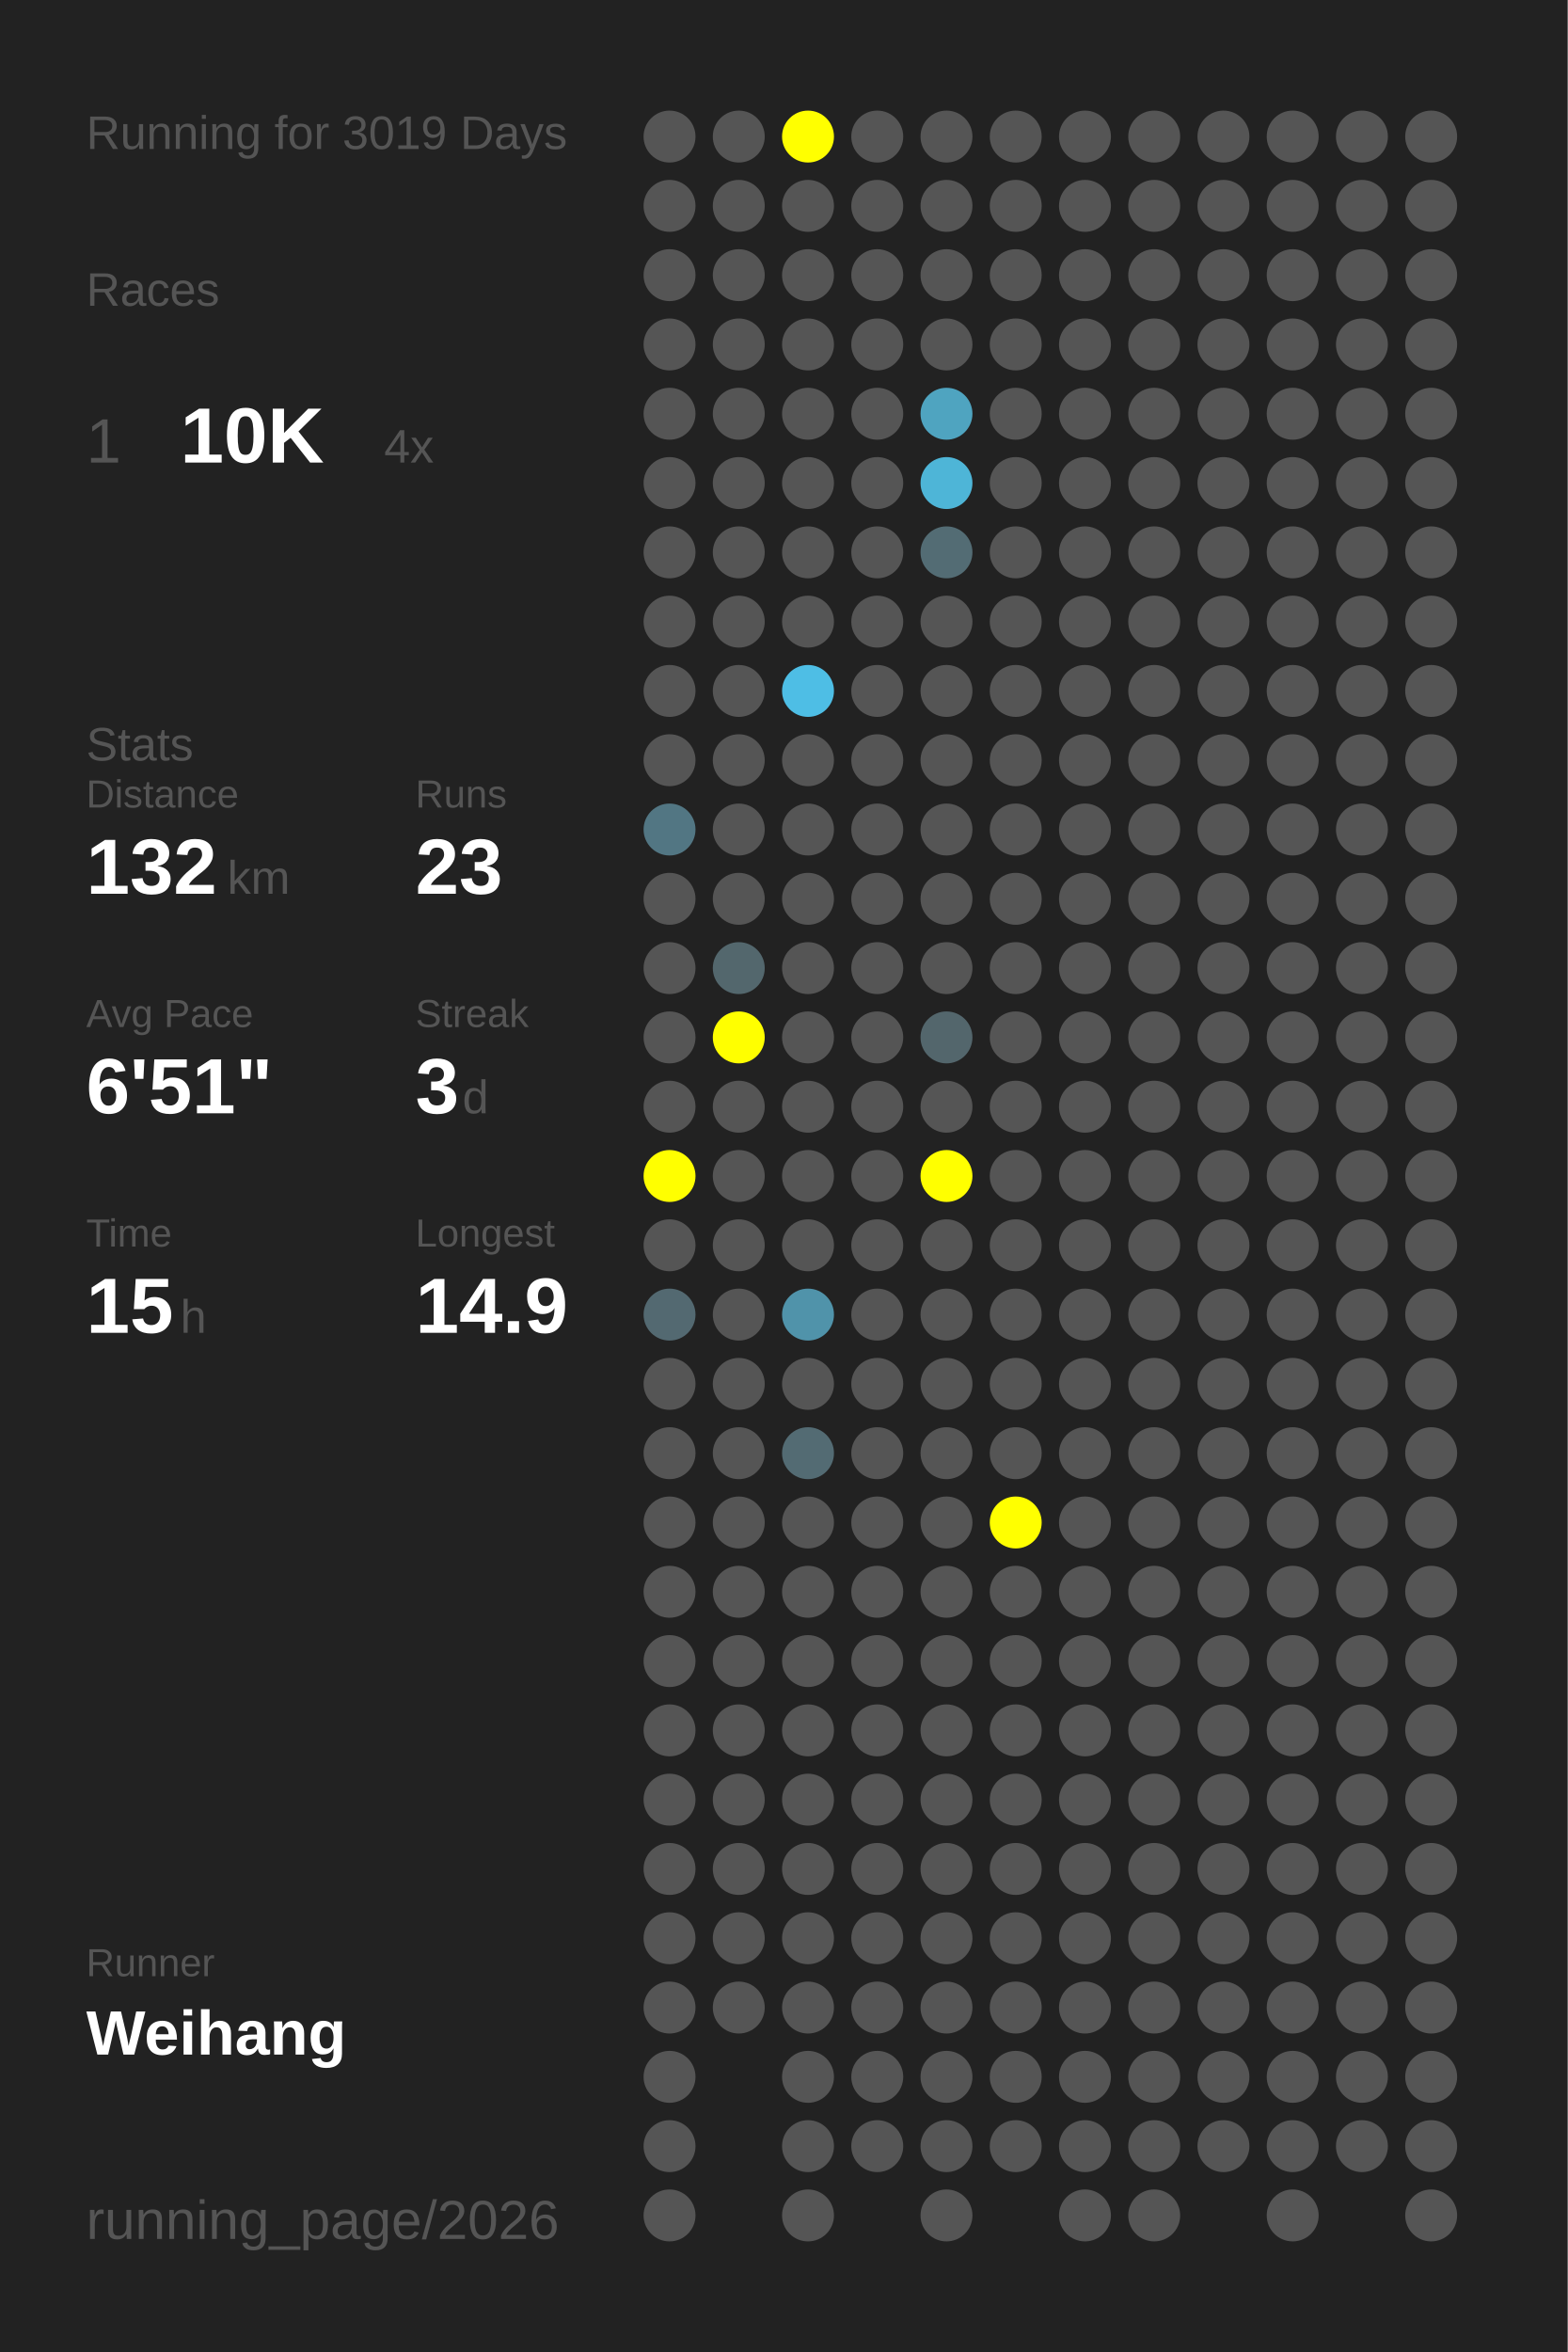
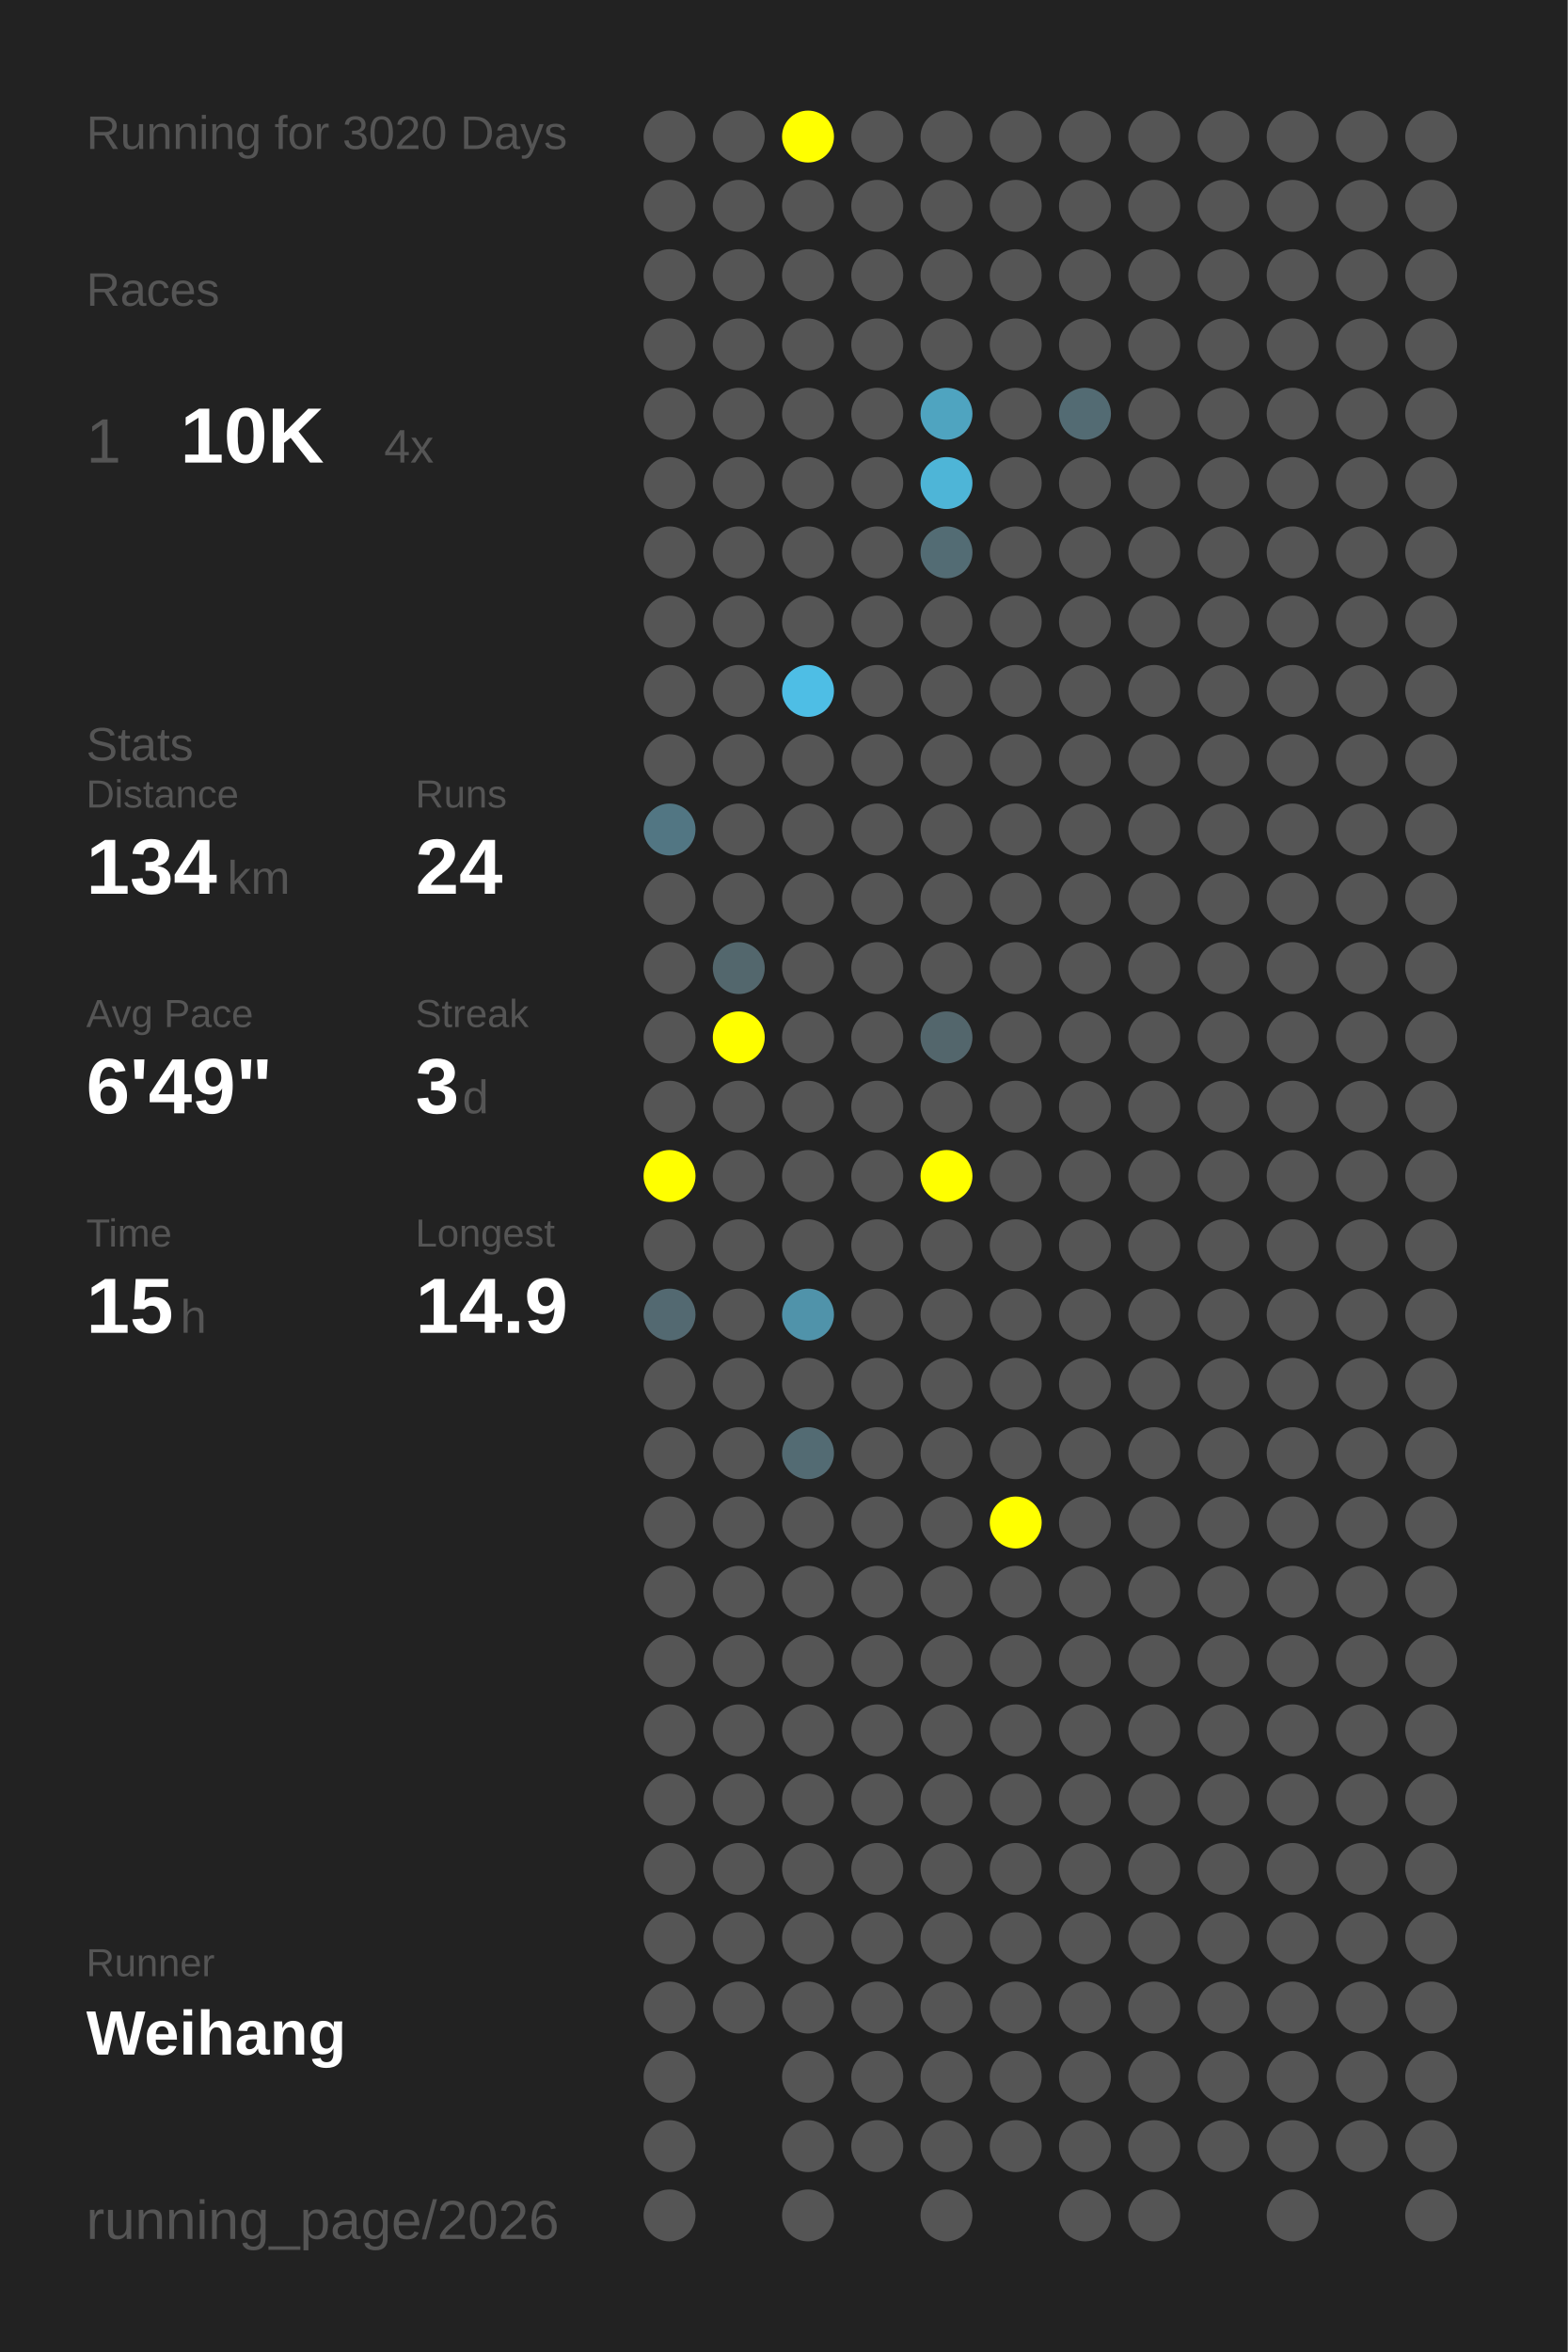
<svg xmlns="http://www.w3.org/2000/svg" baseProfile="full" height="300mm" version="1.1" viewBox="0,0,200,300" width="200mm">
  <defs />
  <rect fill="#222222" height="300" width="200" x="0" y="0" />
-   <text fill="#555555" style="font-size:6px; font-family:Arial;" x="11" y="19">Running for 3019 Days</text>
+   <text fill="#555555" style="font-size:6px; font-family:Arial;" x="11" y="19">Running for 3020 Days</text>
  <text fill="#555555" style="font-size:6px; font-family:Arial;" x="11" y="39">Races</text>
  <text fill="#555555" style="font-size:8px; font-family:Arial;" x="11" y="59">1</text>
  <text fill="#FFFFFF" style="font-size:10px; font-family:Arial; font-weight:bold;" x="23" y="59">10K</text>
  <text fill="#555555" style="font-size:6px; font-family:Arial;" x="49" y="59">4x</text>
  <text fill="#555555" style="font-size:6px; font-family:Arial;" x="11" y="97">Stats</text>
  <text fill="#555555" style="font-size:5px; font-family:Arial;" x="11" y="103">Distance</text>
-   <text fill="#FFFFFF" style="font-size:10px; font-family:Arial; font-weight:bold;" x="11" y="114">132</text>
+   <text fill="#FFFFFF" style="font-size:10px; font-family:Arial; font-weight:bold;" x="11" y="114">134</text>
  <text fill="#555555" style="font-size:6px; font-family:Arial;" x="29" y="114">km</text>
  <text fill="#555555" style="font-size:5px; font-family:Arial;" x="53" y="103">Runs</text>
-   <text fill="#FFFFFF" style="font-size:10px; font-family:Arial; font-weight:bold;" x="53" y="114">23</text>
+   <text fill="#FFFFFF" style="font-size:10px; font-family:Arial; font-weight:bold;" x="53" y="114">24</text>
  <text fill="#555555" style="font-size:5px; font-family:Arial;" x="11" y="131">Avg Pace</text>
-   <text fill="#FFFFFF" style="font-size:10px; font-family:Arial; font-weight:bold;" x="11" y="142">6'51"</text>
+   <text fill="#FFFFFF" style="font-size:10px; font-family:Arial; font-weight:bold;" x="11" y="142">6'49"</text>
  <text fill="#555555" style="font-size:5px; font-family:Arial;" x="53" y="131">Streak</text>
  <text fill="#FFFFFF" style="font-size:10px; font-family:Arial; font-weight:bold;" x="53" y="142">3</text>
  <text fill="#555555" style="font-size:6px; font-family:Arial;" x="59" y="142">d</text>
  <text fill="#555555" style="font-size:5px; font-family:Arial;" x="11" y="159">Time</text>
  <text fill="#FFFFFF" style="font-size:10px; font-family:Arial; font-weight:bold;" x="11" y="170">15</text>
  <text fill="#555555" style="font-size:6px; font-family:Arial;" x="23" y="170">h</text>
  <text fill="#555555" style="font-size:5px; font-family:Arial;" x="53" y="159">Longest</text>
  <text fill="#FFFFFF" style="font-size:10px; font-family:Arial; font-weight:bold;" x="53" y="170">14.9</text>
  <text fill="#555555" style="font-size:5px; font-family:Arial;" x="11" y="252.065">Runner</text>
  <text fill="#FFFFFF" style="font-size:8px; font-family:Arial; font-weight:bold;" x="11" y="262.065">Weihang</text>
  <text fill="#555555" style="font-size:7px; font-family:Arial;" x="11" y="285.581">running_page/2026</text>
  <circle cx="85.417" cy="17.419" fill="#555555" r="3.312" />
  <circle cx="85.417" cy="26.258" fill="#555555" r="3.312" />
  <circle cx="85.417" cy="35.097" fill="#555555" r="3.312" />
  <circle cx="85.417" cy="43.935" fill="#555555" r="3.312" />
  <circle cx="85.417" cy="52.774" fill="#555555" r="3.312" />
  <circle cx="85.417" cy="61.613" fill="#555555" r="3.312" />
  <circle cx="85.417" cy="70.452" fill="#555555" r="3.312" />
  <circle cx="85.417" cy="79.29" fill="#555555" r="3.312" />
  <circle cx="85.417" cy="88.129" fill="#555555" r="3.312" />
  <circle cx="85.417" cy="96.968" fill="#555555" r="3.312" />
  <circle cx="85.417" cy="105.806" fill="#527683" r="3.312" />
  <circle cx="85.417" cy="114.645" fill="#555555" r="3.312" />
  <circle cx="85.417" cy="123.484" fill="#555555" r="3.312" />
  <circle cx="85.417" cy="132.323" fill="#555555" r="3.312" />
  <circle cx="85.417" cy="141.161" fill="#555555" r="3.312" />
  <circle cx="85.417" cy="150" fill="#FFFF00" r="3.312" />
  <circle cx="85.417" cy="158.839" fill="#555555" r="3.312" />
  <circle cx="85.417" cy="167.677" fill="#536971" r="3.312" />
  <circle cx="85.417" cy="176.516" fill="#555555" r="3.312" />
  <circle cx="85.417" cy="185.355" fill="#555555" r="3.312" />
  <circle cx="85.417" cy="194.194" fill="#555555" r="3.312" />
  <circle cx="85.417" cy="203.032" fill="#555555" r="3.312" />
  <circle cx="85.417" cy="211.871" fill="#555555" r="3.312" />
  <circle cx="85.417" cy="220.71" fill="#555555" r="3.312" />
  <circle cx="85.417" cy="229.548" fill="#555555" r="3.312" />
  <circle cx="85.417" cy="238.387" fill="#555555" r="3.312" />
  <circle cx="85.417" cy="247.226" fill="#555555" r="3.312" />
  <circle cx="85.417" cy="256.065" fill="#555555" r="3.312" />
  <circle cx="85.417" cy="264.903" fill="#555555" r="3.312" />
  <circle cx="85.417" cy="273.742" fill="#555555" r="3.312" />
  <circle cx="85.417" cy="282.581" fill="#555555" r="3.312" />
  <circle cx="94.25" cy="17.419" fill="#555555" r="3.312" />
  <circle cx="94.25" cy="26.258" fill="#555555" r="3.312" />
  <circle cx="94.25" cy="35.097" fill="#555555" r="3.312" />
  <circle cx="94.25" cy="43.935" fill="#555555" r="3.312" />
  <circle cx="94.25" cy="52.774" fill="#555555" r="3.312" />
  <circle cx="94.25" cy="61.613" fill="#555555" r="3.312" />
  <circle cx="94.25" cy="70.452" fill="#555555" r="3.312" />
  <circle cx="94.25" cy="79.29" fill="#555555" r="3.312" />
  <circle cx="94.25" cy="88.129" fill="#555555" r="3.312" />
  <circle cx="94.25" cy="96.968" fill="#555555" r="3.312" />
  <circle cx="94.25" cy="105.806" fill="#555555" r="3.312" />
  <circle cx="94.25" cy="114.645" fill="#555555" r="3.312" />
  <circle cx="94.25" cy="123.484" fill="#53676d" r="3.312" />
  <circle cx="94.25" cy="132.323" fill="#FFFF00" r="3.312" />
  <circle cx="94.25" cy="141.161" fill="#555555" r="3.312" />
  <circle cx="94.25" cy="150" fill="#555555" r="3.312" />
  <circle cx="94.25" cy="158.839" fill="#555555" r="3.312" />
  <circle cx="94.25" cy="167.677" fill="#555555" r="3.312" />
  <circle cx="94.25" cy="176.516" fill="#555555" r="3.312" />
  <circle cx="94.25" cy="185.355" fill="#555555" r="3.312" />
  <circle cx="94.25" cy="194.194" fill="#555555" r="3.312" />
  <circle cx="94.25" cy="203.032" fill="#555555" r="3.312" />
  <circle cx="94.25" cy="211.871" fill="#555555" r="3.312" />
  <circle cx="94.25" cy="220.71" fill="#555555" r="3.312" />
  <circle cx="94.25" cy="229.548" fill="#555555" r="3.312" />
  <circle cx="94.25" cy="238.387" fill="#555555" r="3.312" />
  <circle cx="94.25" cy="247.226" fill="#555555" r="3.312" />
  <circle cx="94.25" cy="256.065" fill="#555555" r="3.312" />
  <circle cx="103.083" cy="17.419" fill="#FFFF00" r="3.312" />
  <circle cx="103.083" cy="26.258" fill="#555555" r="3.312" />
  <circle cx="103.083" cy="35.097" fill="#555555" r="3.312" />
  <circle cx="103.083" cy="43.935" fill="#555555" r="3.312" />
  <circle cx="103.083" cy="52.774" fill="#555555" r="3.312" />
  <circle cx="103.083" cy="61.613" fill="#555555" r="3.312" />
  <circle cx="103.083" cy="70.452" fill="#555555" r="3.312" />
  <circle cx="103.083" cy="79.29" fill="#555555" r="3.312" />
  <circle cx="103.083" cy="88.129" fill="#4ebee5" r="3.312" />
  <circle cx="103.083" cy="96.968" fill="#555555" r="3.312" />
  <circle cx="103.083" cy="105.806" fill="#555555" r="3.312" />
  <circle cx="103.083" cy="114.645" fill="#555555" r="3.312" />
  <circle cx="103.083" cy="123.484" fill="#555555" r="3.312" />
  <circle cx="103.083" cy="132.323" fill="#555555" r="3.312" />
  <circle cx="103.083" cy="141.161" fill="#555555" r="3.312" />
  <circle cx="103.083" cy="150" fill="#555555" r="3.312" />
  <circle cx="103.083" cy="158.839" fill="#555555" r="3.312" />
  <circle cx="103.083" cy="167.677" fill="#5093aa" r="3.312" />
  <circle cx="103.083" cy="176.516" fill="#555555" r="3.312" />
  <circle cx="103.083" cy="185.355" fill="#536b73" r="3.312" />
  <circle cx="103.083" cy="194.194" fill="#555555" r="3.312" />
  <circle cx="103.083" cy="203.032" fill="#555555" r="3.312" />
  <circle cx="103.083" cy="211.871" fill="#555555" r="3.312" />
  <circle cx="103.083" cy="220.71" fill="#555555" r="3.312" />
  <circle cx="103.083" cy="229.548" fill="#555555" r="3.312" />
  <circle cx="103.083" cy="238.387" fill="#555555" r="3.312" />
  <circle cx="103.083" cy="247.226" fill="#555555" r="3.312" />
  <circle cx="103.083" cy="256.065" fill="#555555" r="3.312" />
  <circle cx="103.083" cy="264.903" fill="#555555" r="3.312" />
  <circle cx="103.083" cy="273.742" fill="#555555" r="3.312" />
  <circle cx="103.083" cy="282.581" fill="#555555" r="3.312" />
  <circle cx="111.917" cy="17.419" fill="#555555" r="3.312" />
  <circle cx="111.917" cy="26.258" fill="#555555" r="3.312" />
  <circle cx="111.917" cy="35.097" fill="#555555" r="3.312" />
  <circle cx="111.917" cy="43.935" fill="#555555" r="3.312" />
  <circle cx="111.917" cy="52.774" fill="#555555" r="3.312" />
  <circle cx="111.917" cy="61.613" fill="#555555" r="3.312" />
  <circle cx="111.917" cy="70.452" fill="#555555" r="3.312" />
  <circle cx="111.917" cy="79.29" fill="#555555" r="3.312" />
  <circle cx="111.917" cy="88.129" fill="#555555" r="3.312" />
  <circle cx="111.917" cy="96.968" fill="#555555" r="3.312" />
  <circle cx="111.917" cy="105.806" fill="#555555" r="3.312" />
  <circle cx="111.917" cy="114.645" fill="#555555" r="3.312" />
  <circle cx="111.917" cy="123.484" fill="#555555" r="3.312" />
  <circle cx="111.917" cy="132.323" fill="#555555" r="3.312" />
  <circle cx="111.917" cy="141.161" fill="#555555" r="3.312" />
  <circle cx="111.917" cy="150" fill="#555555" r="3.312" />
  <circle cx="111.917" cy="158.839" fill="#555555" r="3.312" />
  <circle cx="111.917" cy="167.677" fill="#555555" r="3.312" />
  <circle cx="111.917" cy="176.516" fill="#555555" r="3.312" />
  <circle cx="111.917" cy="185.355" fill="#555555" r="3.312" />
  <circle cx="111.917" cy="194.194" fill="#555555" r="3.312" />
  <circle cx="111.917" cy="203.032" fill="#555555" r="3.312" />
  <circle cx="111.917" cy="211.871" fill="#555555" r="3.312" />
  <circle cx="111.917" cy="220.71" fill="#555555" r="3.312" />
  <circle cx="111.917" cy="229.548" fill="#555555" r="3.312" />
  <circle cx="111.917" cy="238.387" fill="#555555" r="3.312" />
  <circle cx="111.917" cy="247.226" fill="#555555" r="3.312" />
  <circle cx="111.917" cy="256.065" fill="#555555" r="3.312" />
  <circle cx="111.917" cy="264.903" fill="#555555" r="3.312" />
  <circle cx="111.917" cy="273.742" fill="#555555" r="3.312" />
  <circle cx="120.75" cy="17.419" fill="#555555" r="3.312" />
  <circle cx="120.75" cy="26.258" fill="#555555" r="3.312" />
  <circle cx="120.75" cy="35.097" fill="#555555" r="3.312" />
  <circle cx="120.75" cy="43.935" fill="#555555" r="3.312" />
  <circle cx="120.75" cy="52.774" fill="#4fa4c0" r="3.312" />
  <circle cx="120.75" cy="61.613" fill="#4eb5d7" r="3.312" />
  <circle cx="120.75" cy="70.452" fill="#536c74" r="3.312" />
  <circle cx="120.75" cy="79.29" fill="#555555" r="3.312" />
  <circle cx="120.75" cy="88.129" fill="#555555" r="3.312" />
  <circle cx="120.75" cy="96.968" fill="#555555" r="3.312" />
  <circle cx="120.75" cy="105.806" fill="#555555" r="3.312" />
  <circle cx="120.75" cy="114.645" fill="#555555" r="3.312" />
  <circle cx="120.75" cy="123.484" fill="#555555" r="3.312" />
  <circle cx="120.75" cy="132.323" fill="#53666c" r="3.312" />
  <circle cx="120.75" cy="141.161" fill="#555555" r="3.312" />
  <circle cx="120.75" cy="150" fill="#FFFF00" r="3.312" />
  <circle cx="120.75" cy="158.839" fill="#555555" r="3.312" />
  <circle cx="120.75" cy="167.677" fill="#555555" r="3.312" />
  <circle cx="120.75" cy="176.516" fill="#555555" r="3.312" />
  <circle cx="120.75" cy="185.355" fill="#555555" r="3.312" />
  <circle cx="120.75" cy="194.194" fill="#555555" r="3.312" />
  <circle cx="120.75" cy="203.032" fill="#555555" r="3.312" />
  <circle cx="120.75" cy="211.871" fill="#555555" r="3.312" />
  <circle cx="120.75" cy="220.71" fill="#555555" r="3.312" />
  <circle cx="120.75" cy="229.548" fill="#555555" r="3.312" />
  <circle cx="120.75" cy="238.387" fill="#555555" r="3.312" />
  <circle cx="120.75" cy="247.226" fill="#555555" r="3.312" />
  <circle cx="120.75" cy="256.065" fill="#555555" r="3.312" />
  <circle cx="120.75" cy="264.903" fill="#555555" r="3.312" />
  <circle cx="120.75" cy="273.742" fill="#555555" r="3.312" />
  <circle cx="120.75" cy="282.581" fill="#555555" r="3.312" />
  <circle cx="129.583" cy="17.419" fill="#555555" r="3.312" />
  <circle cx="129.583" cy="26.258" fill="#555555" r="3.312" />
  <circle cx="129.583" cy="35.097" fill="#555555" r="3.312" />
  <circle cx="129.583" cy="43.935" fill="#555555" r="3.312" />
  <circle cx="129.583" cy="52.774" fill="#555555" r="3.312" />
  <circle cx="129.583" cy="61.613" fill="#555555" r="3.312" />
  <circle cx="129.583" cy="70.452" fill="#555555" r="3.312" />
  <circle cx="129.583" cy="79.29" fill="#555555" r="3.312" />
  <circle cx="129.583" cy="88.129" fill="#555555" r="3.312" />
  <circle cx="129.583" cy="96.968" fill="#555555" r="3.312" />
  <circle cx="129.583" cy="105.806" fill="#555555" r="3.312" />
  <circle cx="129.583" cy="114.645" fill="#555555" r="3.312" />
  <circle cx="129.583" cy="123.484" fill="#555555" r="3.312" />
  <circle cx="129.583" cy="132.323" fill="#555555" r="3.312" />
  <circle cx="129.583" cy="141.161" fill="#555555" r="3.312" />
  <circle cx="129.583" cy="150" fill="#555555" r="3.312" />
  <circle cx="129.583" cy="158.839" fill="#555555" r="3.312" />
  <circle cx="129.583" cy="167.677" fill="#555555" r="3.312" />
  <circle cx="129.583" cy="176.516" fill="#555555" r="3.312" />
  <circle cx="129.583" cy="185.355" fill="#555555" r="3.312" />
  <circle cx="129.583" cy="194.194" fill="#FFFF00" r="3.312" />
  <circle cx="129.583" cy="203.032" fill="#555555" r="3.312" />
  <circle cx="129.583" cy="211.871" fill="#555555" r="3.312" />
  <circle cx="129.583" cy="220.71" fill="#555555" r="3.312" />
  <circle cx="129.583" cy="229.548" fill="#555555" r="3.312" />
  <circle cx="129.583" cy="238.387" fill="#555555" r="3.312" />
  <circle cx="129.583" cy="247.226" fill="#555555" r="3.312" />
  <circle cx="129.583" cy="256.065" fill="#555555" r="3.312" />
  <circle cx="129.583" cy="264.903" fill="#555555" r="3.312" />
  <circle cx="129.583" cy="273.742" fill="#555555" r="3.312" />
  <circle cx="138.417" cy="17.419" fill="#555555" r="3.312" />
  <circle cx="138.417" cy="26.258" fill="#555555" r="3.312" />
  <circle cx="138.417" cy="35.097" fill="#555555" r="3.312" />
  <circle cx="138.417" cy="43.935" fill="#555555" r="3.312" />
-   <circle cx="138.417" cy="52.774" fill="#555555" r="3.312" />
+   <circle cx="138.417" cy="52.774" fill="#536b73" r="3.312" />
  <circle cx="138.417" cy="61.613" fill="#555555" r="3.312" />
  <circle cx="138.417" cy="70.452" fill="#555555" r="3.312" />
  <circle cx="138.417" cy="79.29" fill="#555555" r="3.312" />
  <circle cx="138.417" cy="88.129" fill="#555555" r="3.312" />
  <circle cx="138.417" cy="96.968" fill="#555555" r="3.312" />
  <circle cx="138.417" cy="105.806" fill="#555555" r="3.312" />
  <circle cx="138.417" cy="114.645" fill="#555555" r="3.312" />
  <circle cx="138.417" cy="123.484" fill="#555555" r="3.312" />
  <circle cx="138.417" cy="132.323" fill="#555555" r="3.312" />
  <circle cx="138.417" cy="141.161" fill="#555555" r="3.312" />
  <circle cx="138.417" cy="150" fill="#555555" r="3.312" />
  <circle cx="138.417" cy="158.839" fill="#555555" r="3.312" />
  <circle cx="138.417" cy="167.677" fill="#555555" r="3.312" />
  <circle cx="138.417" cy="176.516" fill="#555555" r="3.312" />
  <circle cx="138.417" cy="185.355" fill="#555555" r="3.312" />
  <circle cx="138.417" cy="194.194" fill="#555555" r="3.312" />
  <circle cx="138.417" cy="203.032" fill="#555555" r="3.312" />
  <circle cx="138.417" cy="211.871" fill="#555555" r="3.312" />
  <circle cx="138.417" cy="220.71" fill="#555555" r="3.312" />
  <circle cx="138.417" cy="229.548" fill="#555555" r="3.312" />
  <circle cx="138.417" cy="238.387" fill="#555555" r="3.312" />
  <circle cx="138.417" cy="247.226" fill="#555555" r="3.312" />
  <circle cx="138.417" cy="256.065" fill="#555555" r="3.312" />
  <circle cx="138.417" cy="264.903" fill="#555555" r="3.312" />
  <circle cx="138.417" cy="273.742" fill="#555555" r="3.312" />
  <circle cx="138.417" cy="282.581" fill="#555555" r="3.312" />
  <circle cx="147.25" cy="17.419" fill="#555555" r="3.312" />
  <circle cx="147.25" cy="26.258" fill="#555555" r="3.312" />
  <circle cx="147.25" cy="35.097" fill="#555555" r="3.312" />
  <circle cx="147.25" cy="43.935" fill="#555555" r="3.312" />
  <circle cx="147.25" cy="52.774" fill="#555555" r="3.312" />
  <circle cx="147.25" cy="61.613" fill="#555555" r="3.312" />
  <circle cx="147.25" cy="70.452" fill="#555555" r="3.312" />
  <circle cx="147.25" cy="79.29" fill="#555555" r="3.312" />
  <circle cx="147.25" cy="88.129" fill="#555555" r="3.312" />
  <circle cx="147.25" cy="96.968" fill="#555555" r="3.312" />
  <circle cx="147.25" cy="105.806" fill="#555555" r="3.312" />
  <circle cx="147.25" cy="114.645" fill="#555555" r="3.312" />
  <circle cx="147.25" cy="123.484" fill="#555555" r="3.312" />
  <circle cx="147.25" cy="132.323" fill="#555555" r="3.312" />
  <circle cx="147.25" cy="141.161" fill="#555555" r="3.312" />
  <circle cx="147.25" cy="150" fill="#555555" r="3.312" />
  <circle cx="147.25" cy="158.839" fill="#555555" r="3.312" />
  <circle cx="147.25" cy="167.677" fill="#555555" r="3.312" />
  <circle cx="147.25" cy="176.516" fill="#555555" r="3.312" />
  <circle cx="147.25" cy="185.355" fill="#555555" r="3.312" />
  <circle cx="147.25" cy="194.194" fill="#555555" r="3.312" />
  <circle cx="147.25" cy="203.032" fill="#555555" r="3.312" />
  <circle cx="147.25" cy="211.871" fill="#555555" r="3.312" />
  <circle cx="147.25" cy="220.71" fill="#555555" r="3.312" />
  <circle cx="147.25" cy="229.548" fill="#555555" r="3.312" />
  <circle cx="147.25" cy="238.387" fill="#555555" r="3.312" />
  <circle cx="147.25" cy="247.226" fill="#555555" r="3.312" />
  <circle cx="147.25" cy="256.065" fill="#555555" r="3.312" />
  <circle cx="147.25" cy="264.903" fill="#555555" r="3.312" />
  <circle cx="147.25" cy="273.742" fill="#555555" r="3.312" />
  <circle cx="147.25" cy="282.581" fill="#555555" r="3.312" />
  <circle cx="156.083" cy="17.419" fill="#555555" r="3.312" />
  <circle cx="156.083" cy="26.258" fill="#555555" r="3.312" />
  <circle cx="156.083" cy="35.097" fill="#555555" r="3.312" />
  <circle cx="156.083" cy="43.935" fill="#555555" r="3.312" />
  <circle cx="156.083" cy="52.774" fill="#555555" r="3.312" />
  <circle cx="156.083" cy="61.613" fill="#555555" r="3.312" />
  <circle cx="156.083" cy="70.452" fill="#555555" r="3.312" />
  <circle cx="156.083" cy="79.29" fill="#555555" r="3.312" />
  <circle cx="156.083" cy="88.129" fill="#555555" r="3.312" />
  <circle cx="156.083" cy="96.968" fill="#555555" r="3.312" />
  <circle cx="156.083" cy="105.806" fill="#555555" r="3.312" />
  <circle cx="156.083" cy="114.645" fill="#555555" r="3.312" />
  <circle cx="156.083" cy="123.484" fill="#555555" r="3.312" />
  <circle cx="156.083" cy="132.323" fill="#555555" r="3.312" />
  <circle cx="156.083" cy="141.161" fill="#555555" r="3.312" />
  <circle cx="156.083" cy="150" fill="#555555" r="3.312" />
  <circle cx="156.083" cy="158.839" fill="#555555" r="3.312" />
  <circle cx="156.083" cy="167.677" fill="#555555" r="3.312" />
  <circle cx="156.083" cy="176.516" fill="#555555" r="3.312" />
  <circle cx="156.083" cy="185.355" fill="#555555" r="3.312" />
  <circle cx="156.083" cy="194.194" fill="#555555" r="3.312" />
  <circle cx="156.083" cy="203.032" fill="#555555" r="3.312" />
  <circle cx="156.083" cy="211.871" fill="#555555" r="3.312" />
  <circle cx="156.083" cy="220.71" fill="#555555" r="3.312" />
  <circle cx="156.083" cy="229.548" fill="#555555" r="3.312" />
  <circle cx="156.083" cy="238.387" fill="#555555" r="3.312" />
  <circle cx="156.083" cy="247.226" fill="#555555" r="3.312" />
  <circle cx="156.083" cy="256.065" fill="#555555" r="3.312" />
  <circle cx="156.083" cy="264.903" fill="#555555" r="3.312" />
  <circle cx="156.083" cy="273.742" fill="#555555" r="3.312" />
  <circle cx="164.917" cy="17.419" fill="#555555" r="3.312" />
  <circle cx="164.917" cy="26.258" fill="#555555" r="3.312" />
  <circle cx="164.917" cy="35.097" fill="#555555" r="3.312" />
  <circle cx="164.917" cy="43.935" fill="#555555" r="3.312" />
  <circle cx="164.917" cy="52.774" fill="#555555" r="3.312" />
  <circle cx="164.917" cy="61.613" fill="#555555" r="3.312" />
  <circle cx="164.917" cy="70.452" fill="#555555" r="3.312" />
  <circle cx="164.917" cy="79.29" fill="#555555" r="3.312" />
  <circle cx="164.917" cy="88.129" fill="#555555" r="3.312" />
  <circle cx="164.917" cy="96.968" fill="#555555" r="3.312" />
  <circle cx="164.917" cy="105.806" fill="#555555" r="3.312" />
  <circle cx="164.917" cy="114.645" fill="#555555" r="3.312" />
  <circle cx="164.917" cy="123.484" fill="#555555" r="3.312" />
  <circle cx="164.917" cy="132.323" fill="#555555" r="3.312" />
  <circle cx="164.917" cy="141.161" fill="#555555" r="3.312" />
  <circle cx="164.917" cy="150" fill="#555555" r="3.312" />
  <circle cx="164.917" cy="158.839" fill="#555555" r="3.312" />
  <circle cx="164.917" cy="167.677" fill="#555555" r="3.312" />
  <circle cx="164.917" cy="176.516" fill="#555555" r="3.312" />
  <circle cx="164.917" cy="185.355" fill="#555555" r="3.312" />
  <circle cx="164.917" cy="194.194" fill="#555555" r="3.312" />
  <circle cx="164.917" cy="203.032" fill="#555555" r="3.312" />
  <circle cx="164.917" cy="211.871" fill="#555555" r="3.312" />
  <circle cx="164.917" cy="220.71" fill="#555555" r="3.312" />
  <circle cx="164.917" cy="229.548" fill="#555555" r="3.312" />
  <circle cx="164.917" cy="238.387" fill="#555555" r="3.312" />
  <circle cx="164.917" cy="247.226" fill="#555555" r="3.312" />
  <circle cx="164.917" cy="256.065" fill="#555555" r="3.312" />
  <circle cx="164.917" cy="264.903" fill="#555555" r="3.312" />
  <circle cx="164.917" cy="273.742" fill="#555555" r="3.312" />
  <circle cx="164.917" cy="282.581" fill="#555555" r="3.312" />
  <circle cx="173.75" cy="17.419" fill="#555555" r="3.312" />
  <circle cx="173.75" cy="26.258" fill="#555555" r="3.312" />
  <circle cx="173.75" cy="35.097" fill="#555555" r="3.312" />
  <circle cx="173.75" cy="43.935" fill="#555555" r="3.312" />
  <circle cx="173.75" cy="52.774" fill="#555555" r="3.312" />
  <circle cx="173.75" cy="61.613" fill="#555555" r="3.312" />
  <circle cx="173.75" cy="70.452" fill="#555555" r="3.312" />
  <circle cx="173.75" cy="79.29" fill="#555555" r="3.312" />
  <circle cx="173.75" cy="88.129" fill="#555555" r="3.312" />
  <circle cx="173.75" cy="96.968" fill="#555555" r="3.312" />
  <circle cx="173.75" cy="105.806" fill="#555555" r="3.312" />
  <circle cx="173.75" cy="114.645" fill="#555555" r="3.312" />
  <circle cx="173.75" cy="123.484" fill="#555555" r="3.312" />
  <circle cx="173.75" cy="132.323" fill="#555555" r="3.312" />
  <circle cx="173.75" cy="141.161" fill="#555555" r="3.312" />
  <circle cx="173.75" cy="150" fill="#555555" r="3.312" />
  <circle cx="173.75" cy="158.839" fill="#555555" r="3.312" />
  <circle cx="173.75" cy="167.677" fill="#555555" r="3.312" />
  <circle cx="173.75" cy="176.516" fill="#555555" r="3.312" />
  <circle cx="173.75" cy="185.355" fill="#555555" r="3.312" />
  <circle cx="173.75" cy="194.194" fill="#555555" r="3.312" />
  <circle cx="173.75" cy="203.032" fill="#555555" r="3.312" />
  <circle cx="173.75" cy="211.871" fill="#555555" r="3.312" />
  <circle cx="173.75" cy="220.71" fill="#555555" r="3.312" />
  <circle cx="173.75" cy="229.548" fill="#555555" r="3.312" />
  <circle cx="173.75" cy="238.387" fill="#555555" r="3.312" />
  <circle cx="173.75" cy="247.226" fill="#555555" r="3.312" />
  <circle cx="173.75" cy="256.065" fill="#555555" r="3.312" />
  <circle cx="173.75" cy="264.903" fill="#555555" r="3.312" />
  <circle cx="173.75" cy="273.742" fill="#555555" r="3.312" />
  <circle cx="182.583" cy="17.419" fill="#555555" r="3.312" />
  <circle cx="182.583" cy="26.258" fill="#555555" r="3.312" />
  <circle cx="182.583" cy="35.097" fill="#555555" r="3.312" />
  <circle cx="182.583" cy="43.935" fill="#555555" r="3.312" />
  <circle cx="182.583" cy="52.774" fill="#555555" r="3.312" />
  <circle cx="182.583" cy="61.613" fill="#555555" r="3.312" />
  <circle cx="182.583" cy="70.452" fill="#555555" r="3.312" />
  <circle cx="182.583" cy="79.29" fill="#555555" r="3.312" />
  <circle cx="182.583" cy="88.129" fill="#555555" r="3.312" />
  <circle cx="182.583" cy="96.968" fill="#555555" r="3.312" />
  <circle cx="182.583" cy="105.806" fill="#555555" r="3.312" />
  <circle cx="182.583" cy="114.645" fill="#555555" r="3.312" />
  <circle cx="182.583" cy="123.484" fill="#555555" r="3.312" />
  <circle cx="182.583" cy="132.323" fill="#555555" r="3.312" />
  <circle cx="182.583" cy="141.161" fill="#555555" r="3.312" />
  <circle cx="182.583" cy="150" fill="#555555" r="3.312" />
  <circle cx="182.583" cy="158.839" fill="#555555" r="3.312" />
  <circle cx="182.583" cy="167.677" fill="#555555" r="3.312" />
  <circle cx="182.583" cy="176.516" fill="#555555" r="3.312" />
  <circle cx="182.583" cy="185.355" fill="#555555" r="3.312" />
  <circle cx="182.583" cy="194.194" fill="#555555" r="3.312" />
  <circle cx="182.583" cy="203.032" fill="#555555" r="3.312" />
  <circle cx="182.583" cy="211.871" fill="#555555" r="3.312" />
  <circle cx="182.583" cy="220.71" fill="#555555" r="3.312" />
  <circle cx="182.583" cy="229.548" fill="#555555" r="3.312" />
  <circle cx="182.583" cy="238.387" fill="#555555" r="3.312" />
  <circle cx="182.583" cy="247.226" fill="#555555" r="3.312" />
  <circle cx="182.583" cy="256.065" fill="#555555" r="3.312" />
  <circle cx="182.583" cy="264.903" fill="#555555" r="3.312" />
  <circle cx="182.583" cy="273.742" fill="#555555" r="3.312" />
  <circle cx="182.583" cy="282.581" fill="#555555" r="3.312" />
</svg>
